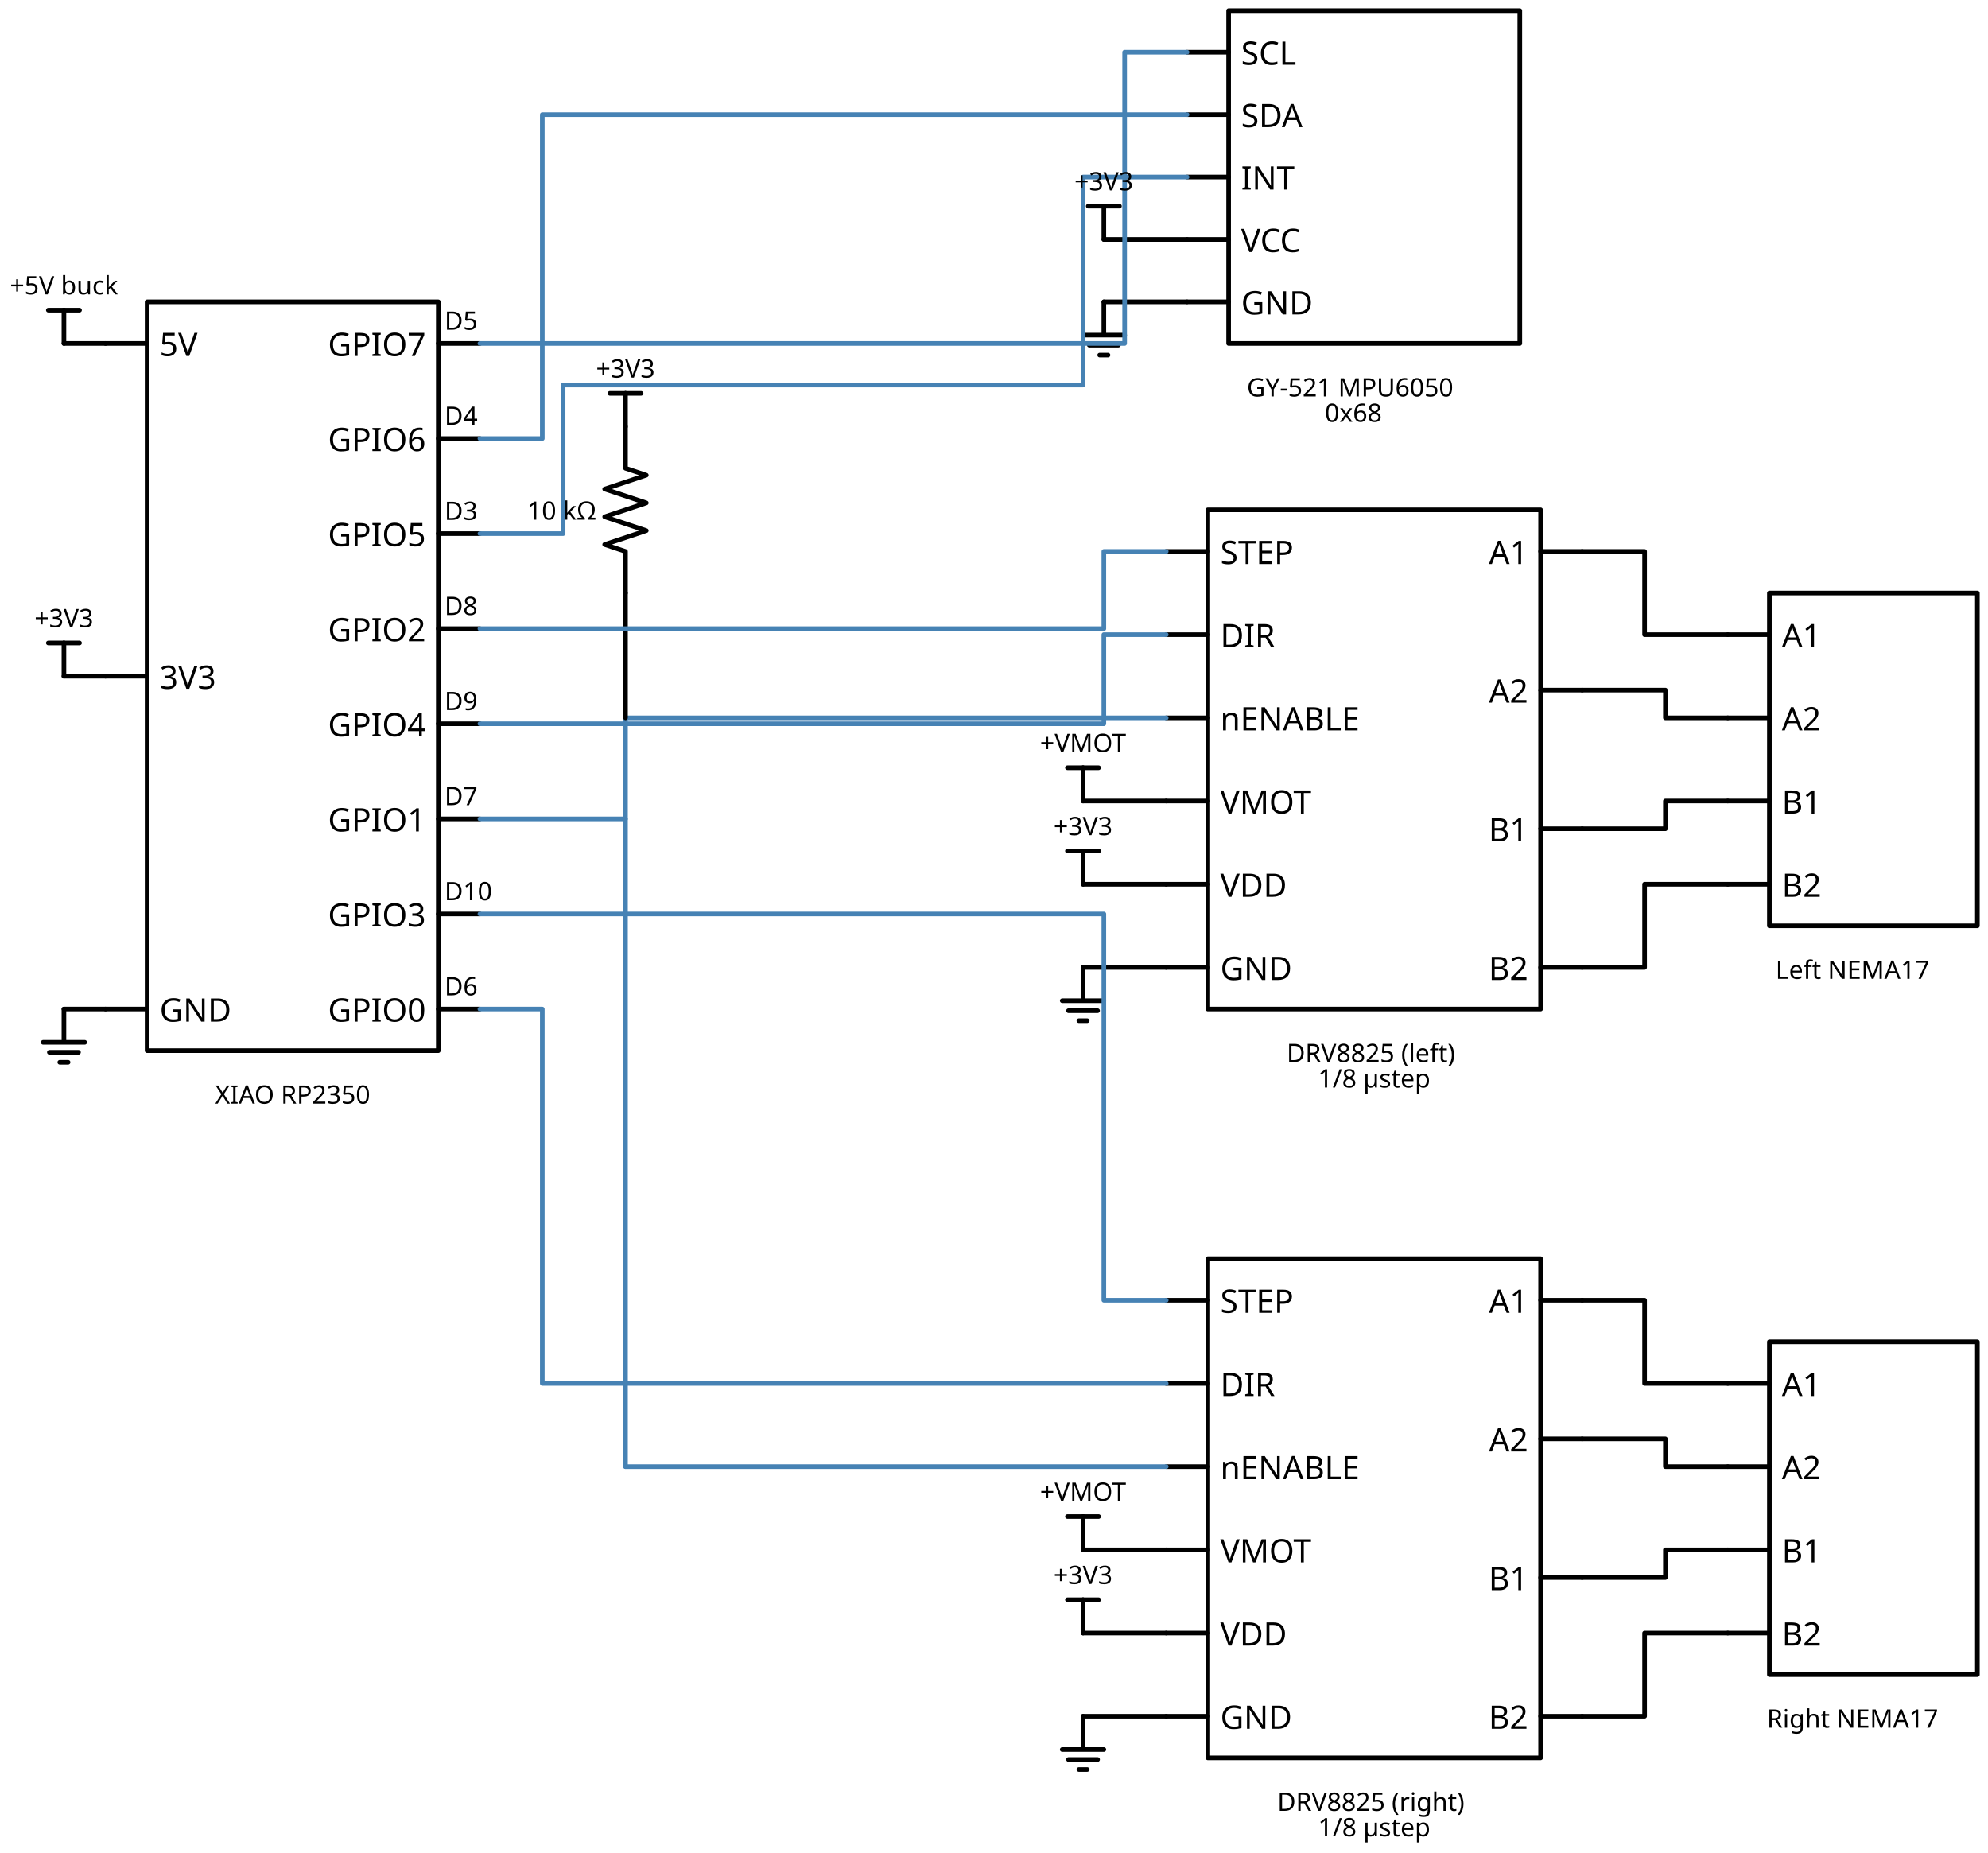
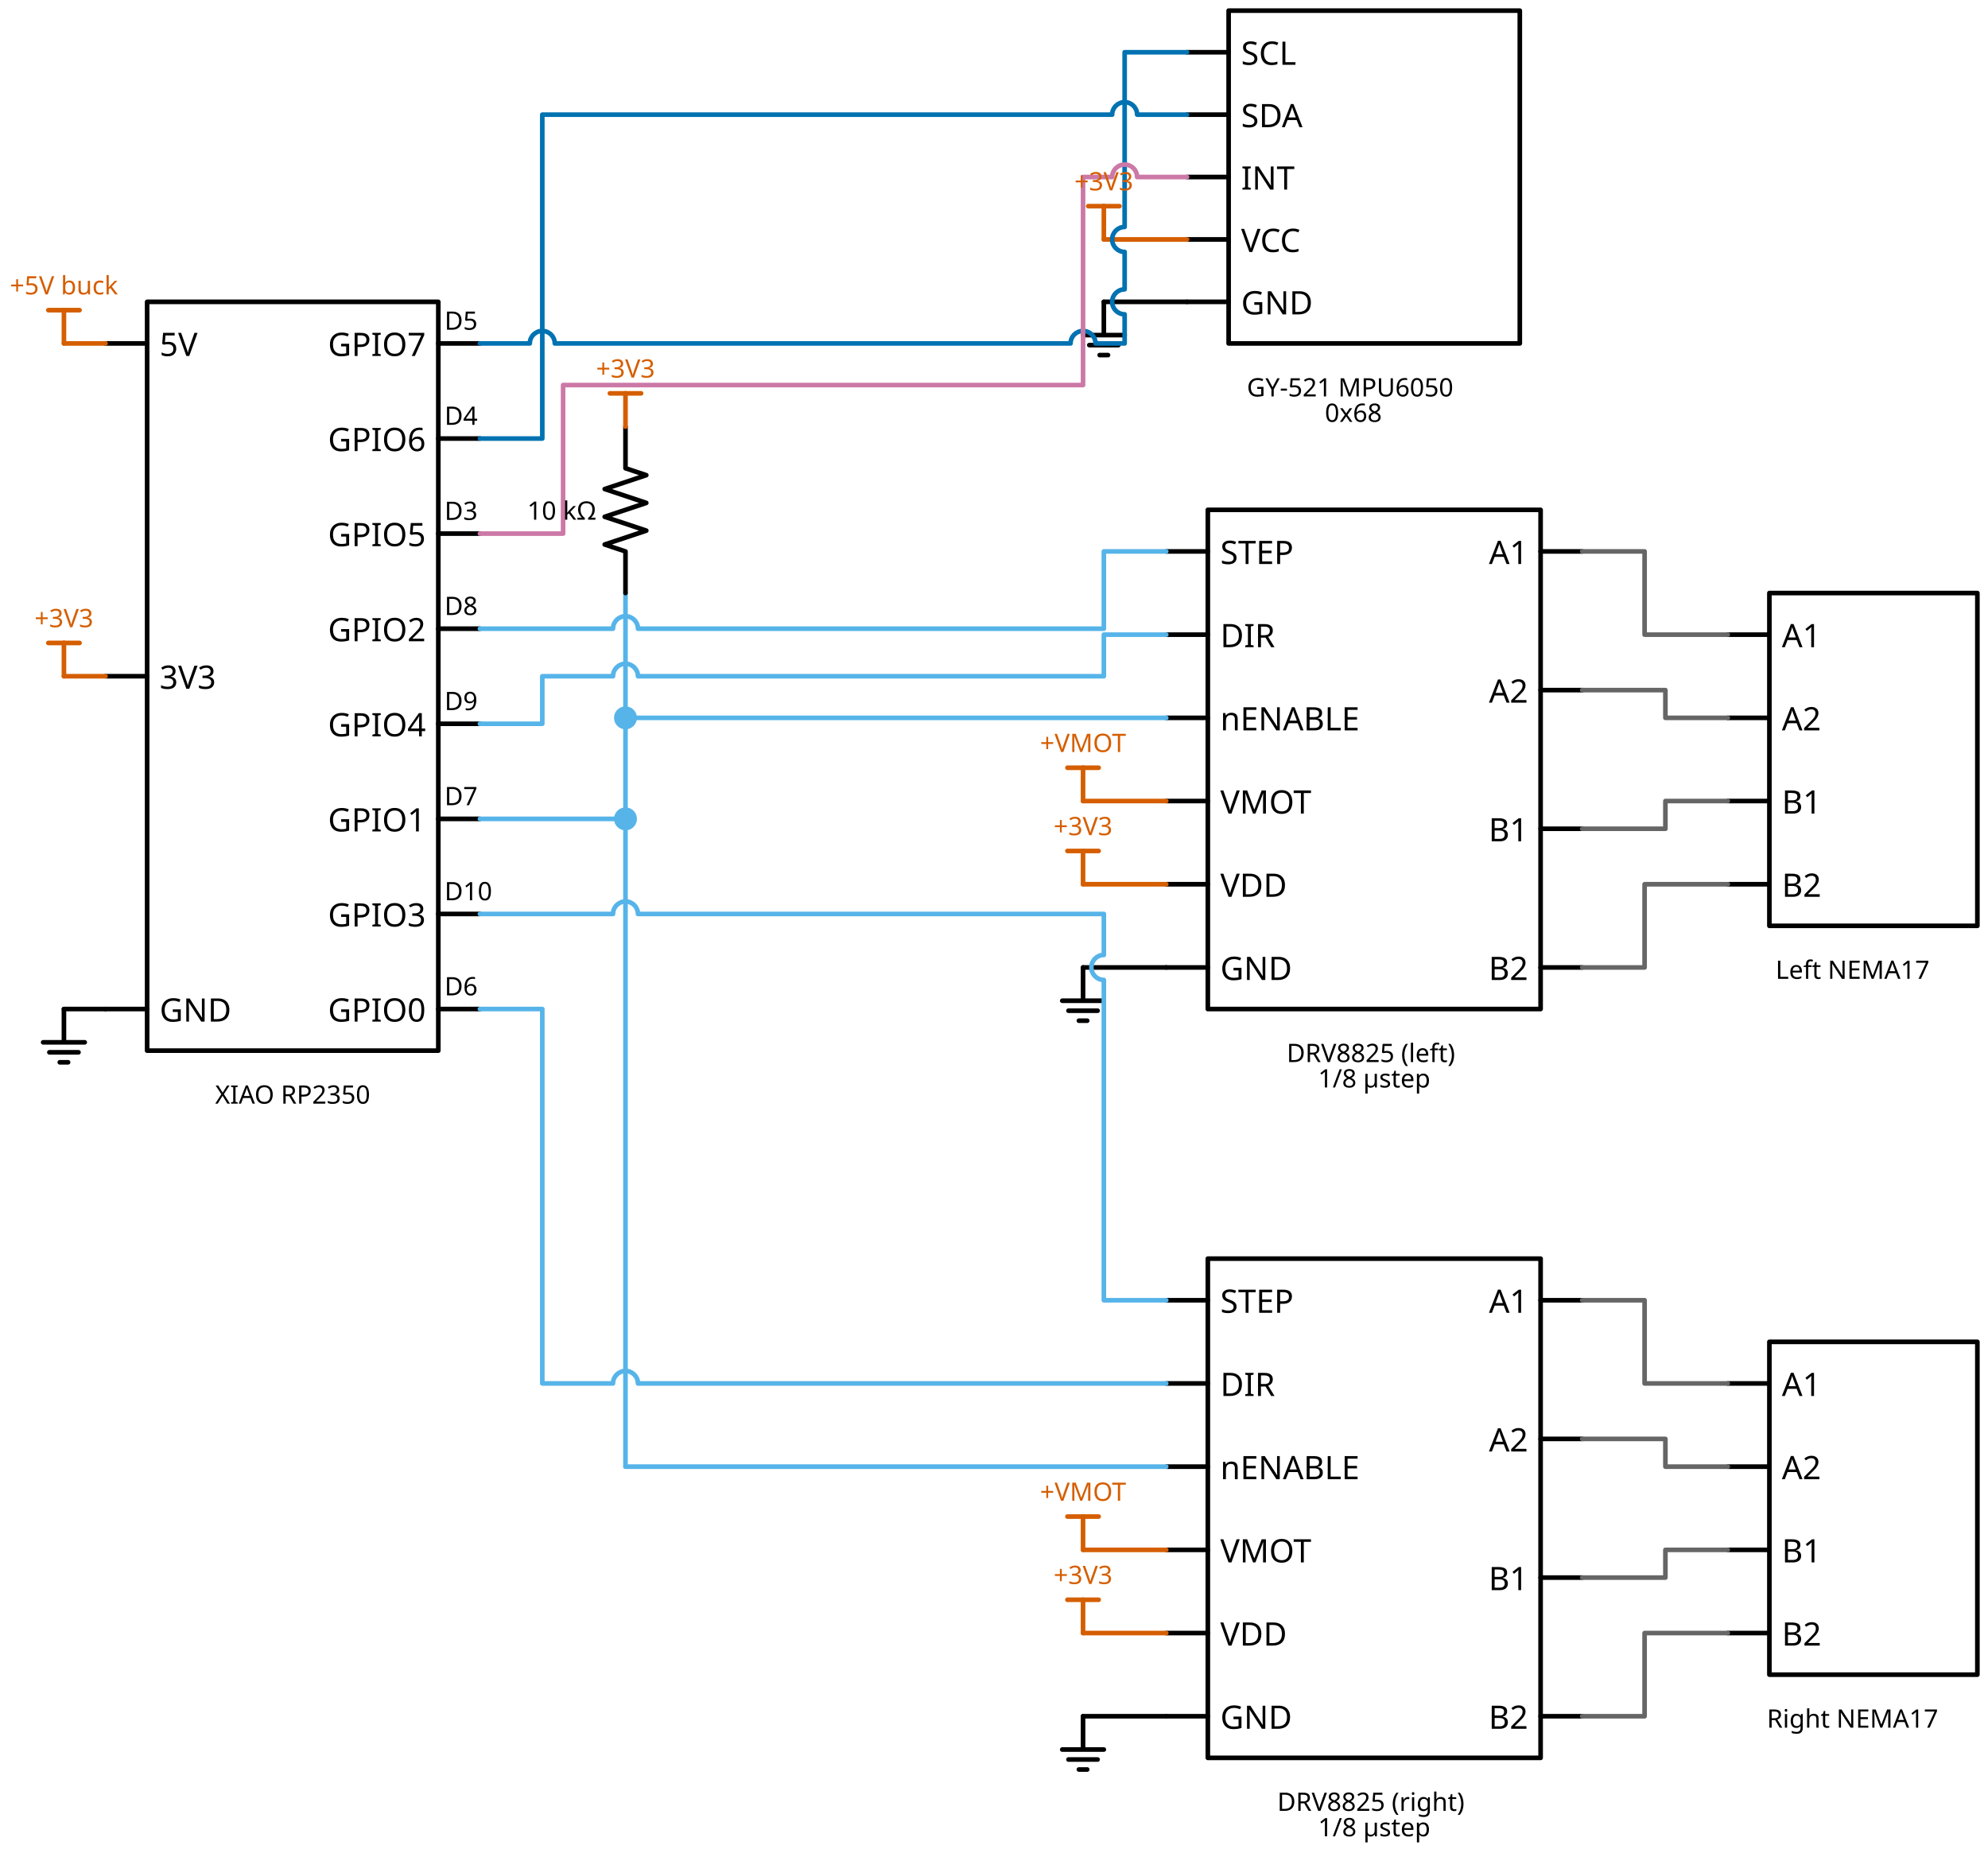
<svg xmlns="http://www.w3.org/2000/svg" xml:lang="en" height="801.6pt" width="860.267pt" viewBox="-63.667 -454.6 860.267 801.6">
  <path d="M 0.0,-0.0 L 126,-0 L 126,-324 L 0,-324 L 0,-0" style="stroke:black;fill:none;stroke-width:2.0;stroke-dasharray:-;stroke-linecap:round;stroke-linejoin:round;" />
  <path d="M 0.0,-18.0 L -18,-18" style="stroke:black;fill:none;stroke-width:2.0;stroke-dasharray:-;stroke-linecap:round;stroke-linejoin:round;" />
  <path d="M 0.0,-162.0 L -18,-162" style="stroke:black;fill:none;stroke-width:2.0;stroke-dasharray:-;stroke-linecap:round;stroke-linejoin:round;" />
  <path d="M 0.0,-306.0 L -18,-306" style="stroke:black;fill:none;stroke-width:2.0;stroke-dasharray:-;stroke-linecap:round;stroke-linejoin:round;" />
  <path d="M 126.0,-18.0 L 144,-18" style="stroke:black;fill:none;stroke-width:2.0;stroke-dasharray:-;stroke-linecap:round;stroke-linejoin:round;" />
  <path d="M 126.0,-59.143 L 144,-59.143" style="stroke:black;fill:none;stroke-width:2.0;stroke-dasharray:-;stroke-linecap:round;stroke-linejoin:round;" />
  <path d="M 126.0,-100.286 L 144,-100.286" style="stroke:black;fill:none;stroke-width:2.0;stroke-dasharray:-;stroke-linecap:round;stroke-linejoin:round;" />
  <path d="M 126.0,-141.429 L 144,-141.429" style="stroke:black;fill:none;stroke-width:2.0;stroke-dasharray:-;stroke-linecap:round;stroke-linejoin:round;" />
  <path d="M 126.0,-182.571 L 144,-182.571" style="stroke:black;fill:none;stroke-width:2.0;stroke-dasharray:-;stroke-linecap:round;stroke-linejoin:round;" />
  <path d="M 126.0,-223.714 L 144,-223.714" style="stroke:black;fill:none;stroke-width:2.0;stroke-dasharray:-;stroke-linecap:round;stroke-linejoin:round;" />
  <path d="M 126.0,-264.857 L 144,-264.857" style="stroke:black;fill:none;stroke-width:2.0;stroke-dasharray:-;stroke-linecap:round;stroke-linejoin:round;" />
  <path d="M 126.0,-306.0 L 144,-306" style="stroke:black;fill:none;stroke-width:2.0;stroke-dasharray:-;stroke-linecap:round;stroke-linejoin:round;" />
  <path d="M 468.0,-306.0 L 594,-306 L 594,-450 L 468,-450 L 468,-306" style="stroke:black;fill:none;stroke-width:2.0;stroke-dasharray:-;stroke-linecap:round;stroke-linejoin:round;" />
  <path d="M 468.0,-324.0 L 450,-324" style="stroke:black;fill:none;stroke-width:2.0;stroke-dasharray:-;stroke-linecap:round;stroke-linejoin:round;" />
  <path d="M 468.0,-351.0 L 450,-351" style="stroke:black;fill:none;stroke-width:2.0;stroke-dasharray:-;stroke-linecap:round;stroke-linejoin:round;" />
  <path d="M 468.0,-378.0 L 450,-378" style="stroke:black;fill:none;stroke-width:2.0;stroke-dasharray:-;stroke-linecap:round;stroke-linejoin:round;" />
  <path d="M 468.0,-405.0 L 450,-405" style="stroke:black;fill:none;stroke-width:2.0;stroke-dasharray:-;stroke-linecap:round;stroke-linejoin:round;" />
  <path d="M 468.0,-432.0 L 450,-432" style="stroke:black;fill:none;stroke-width:2.0;stroke-dasharray:-;stroke-linecap:round;stroke-linejoin:round;" />
  <path d="M 459.0,-18.0 L 603,-18 L 603,-234 L 459,-234 L 459,-18" style="stroke:black;fill:none;stroke-width:2.0;stroke-dasharray:-;stroke-linecap:round;stroke-linejoin:round;" />
  <path d="M 459.0,-36.0 L 441,-36" style="stroke:black;fill:none;stroke-width:2.0;stroke-dasharray:-;stroke-linecap:round;stroke-linejoin:round;" />
  <path d="M 459.0,-72.0 L 441,-72" style="stroke:black;fill:none;stroke-width:2.0;stroke-dasharray:-;stroke-linecap:round;stroke-linejoin:round;" />
  <path d="M 459.0,-108.0 L 441,-108" style="stroke:black;fill:none;stroke-width:2.0;stroke-dasharray:-;stroke-linecap:round;stroke-linejoin:round;" />
  <path d="M 459.0,-144.0 L 441,-144" style="stroke:black;fill:none;stroke-width:2.0;stroke-dasharray:-;stroke-linecap:round;stroke-linejoin:round;" />
  <path d="M 459.0,-180.0 L 441,-180" style="stroke:black;fill:none;stroke-width:2.0;stroke-dasharray:-;stroke-linecap:round;stroke-linejoin:round;" />
  <path d="M 459.0,-216.0 L 441,-216" style="stroke:black;fill:none;stroke-width:2.0;stroke-dasharray:-;stroke-linecap:round;stroke-linejoin:round;" />
  <path d="M 603.0,-36.0 L 621,-36" style="stroke:black;fill:none;stroke-width:2.0;stroke-dasharray:-;stroke-linecap:round;stroke-linejoin:round;" />
  <path d="M 603.0,-96 L 621,-96" style="stroke:black;fill:none;stroke-width:2.0;stroke-dasharray:-;stroke-linecap:round;stroke-linejoin:round;" />
  <path d="M 603.0,-156 L 621,-156" style="stroke:black;fill:none;stroke-width:2.0;stroke-dasharray:-;stroke-linecap:round;stroke-linejoin:round;" />
  <path d="M 603.0,-216.0 L 621,-216" style="stroke:black;fill:none;stroke-width:2.0;stroke-dasharray:-;stroke-linecap:round;stroke-linejoin:round;" />
  <path d="M 459.0,306.0 L 603,306 L 603,90 L 459,90 L 459,306" style="stroke:black;fill:none;stroke-width:2.0;stroke-dasharray:-;stroke-linecap:round;stroke-linejoin:round;" />
  <path d="M 459.0,288.0 L 441,288" style="stroke:black;fill:none;stroke-width:2.0;stroke-dasharray:-;stroke-linecap:round;stroke-linejoin:round;" />
  <path d="M 459.0,252.0 L 441,252" style="stroke:black;fill:none;stroke-width:2.0;stroke-dasharray:-;stroke-linecap:round;stroke-linejoin:round;" />
  <path d="M 459.0,216.0 L 441,216" style="stroke:black;fill:none;stroke-width:2.0;stroke-dasharray:-;stroke-linecap:round;stroke-linejoin:round;" />
  <path d="M 459.0,180.0 L 441,180" style="stroke:black;fill:none;stroke-width:2.0;stroke-dasharray:-;stroke-linecap:round;stroke-linejoin:round;" />
  <path d="M 459.0,144.0 L 441,144" style="stroke:black;fill:none;stroke-width:2.0;stroke-dasharray:-;stroke-linecap:round;stroke-linejoin:round;" />
  <path d="M 459.0,108.0 L 441,108" style="stroke:black;fill:none;stroke-width:2.0;stroke-dasharray:-;stroke-linecap:round;stroke-linejoin:round;" />
  <path d="M 603.0,288.0 L 621,288" style="stroke:black;fill:none;stroke-width:2.0;stroke-dasharray:-;stroke-linecap:round;stroke-linejoin:round;" />
  <path d="M 603.0,228.0 L 621,228" style="stroke:black;fill:none;stroke-width:2.0;stroke-dasharray:-;stroke-linecap:round;stroke-linejoin:round;" />
  <path d="M 603.0,168 L 621,168" style="stroke:black;fill:none;stroke-width:2.0;stroke-dasharray:-;stroke-linecap:round;stroke-linejoin:round;" />
  <path d="M 603.0,108.0 L 621,108" style="stroke:black;fill:none;stroke-width:2.0;stroke-dasharray:-;stroke-linecap:round;stroke-linejoin:round;" />
  <path d="M 702.0,-54.0 L 792,-54 L 792,-198 L 702,-198 L 702,-54" style="stroke:black;fill:none;stroke-width:2.0;stroke-dasharray:-;stroke-linecap:round;stroke-linejoin:round;" />
  <path d="M 702.0,-72.0 L 684,-72" style="stroke:black;fill:none;stroke-width:2.0;stroke-dasharray:-;stroke-linecap:round;stroke-linejoin:round;" />
  <path d="M 702.0,-108.0 L 684,-108" style="stroke:black;fill:none;stroke-width:2.0;stroke-dasharray:-;stroke-linecap:round;stroke-linejoin:round;" />
  <path d="M 702.0,-144.0 L 684,-144" style="stroke:black;fill:none;stroke-width:2.0;stroke-dasharray:-;stroke-linecap:round;stroke-linejoin:round;" />
  <path d="M 702.0,-180.0 L 684,-180" style="stroke:black;fill:none;stroke-width:2.0;stroke-dasharray:-;stroke-linecap:round;stroke-linejoin:round;" />
  <path d="M 702.0,270.0 L 792,270 L 792,126 L 702,126 L 702,270" style="stroke:black;fill:none;stroke-width:2.0;stroke-dasharray:-;stroke-linecap:round;stroke-linejoin:round;" />
  <path d="M 702.0,252.0 L 684,252" style="stroke:black;fill:none;stroke-width:2.0;stroke-dasharray:-;stroke-linecap:round;stroke-linejoin:round;" />
  <path d="M 702.0,216.0 L 684,216" style="stroke:black;fill:none;stroke-width:2.0;stroke-dasharray:-;stroke-linecap:round;stroke-linejoin:round;" />
  <path d="M 702.0,180.0 L 684,180" style="stroke:black;fill:none;stroke-width:2.0;stroke-dasharray:-;stroke-linecap:round;stroke-linejoin:round;" />
  <path d="M 702.0,144.0 L 684,144" style="stroke:black;fill:none;stroke-width:2.0;stroke-dasharray:-;stroke-linecap:round;stroke-linejoin:round;" />
-   <path d="M 207.0,-144.0 L 207,180" style="stroke:steelblue;fill:none;stroke-width:2.0;stroke-dasharray:-;stroke-linecap:round;stroke-linejoin:round;" />
-   <path d="M 207.0,-144.0 L 441,-144" style="stroke:steelblue;fill:none;stroke-width:2.0;stroke-dasharray:-;stroke-linecap:round;stroke-linejoin:round;" />
-   <path d="M 207.0,180.0 L 441,180" style="stroke:steelblue;fill:none;stroke-width:2.0;stroke-dasharray:-;stroke-linecap:round;stroke-linejoin:round;" />
-   <path d="M 144.0,-100.286 L 207,-100.286 L 207,-100.286" style="stroke:steelblue;fill:none;stroke-width:2.0;stroke-dasharray:-;stroke-linecap:round;stroke-linejoin:round;" />
-   <path d="M 207.0,-144.0 L 207,-171 L 207,-198" style="stroke:black;fill:none;stroke-width:2.0;stroke-dasharray:-;stroke-linecap:round;stroke-linejoin:round;" />
+   <path d="M 207.0,-144.0 L 207,180" style="stroke:#56B4E9;fill:none;stroke-width:2.0;stroke-dasharray:-;stroke-linecap:round;stroke-linejoin:round;" />
+   <path d="M 207.0,-144.0 L 441,-144" style="stroke:#56B4E9;fill:none;stroke-width:2.0;stroke-dasharray:-;stroke-linecap:round;stroke-linejoin:round;" />
+   <path d="M 207.0,180.0 L 441,180" style="stroke:#56B4E9;fill:none;stroke-width:2.0;stroke-dasharray:-;stroke-linecap:round;stroke-linejoin:round;" />
+   <path d="M 144.0,-100.286 L 207,-100.286 L 207,-100.286" style="stroke:#56B4E9;fill:none;stroke-width:2.0;stroke-dasharray:-;stroke-linecap:round;stroke-linejoin:round;" />
+   <path d="M 207.0,-144.0 L 207,-171 L 207,-198" style="stroke:#56B4E9;fill:none;stroke-width:2.0;stroke-dasharray:-;stroke-linecap:round;stroke-linejoin:round;" />
  <path d="M 207.0,-198.0 L 207,-216 L 198,-219 L 216,-225 L 198,-231 L 216,-237 L 198,-243 L 216,-249 L 207,-252 L 207,-270" style="stroke:black;fill:none;stroke-width:2.0;stroke-dasharray:-;stroke-linecap:round;stroke-linejoin:round;" />
-   <path d="M 207.0,-270.0 L 207,-284.4" style="stroke:black;fill:none;stroke-width:2.0;stroke-dasharray:-;stroke-linecap:round;stroke-linejoin:round;" />
-   <path d="M 207.0,-284.4 L 200.25,-284.4" style="stroke:black;fill:none;stroke-width:2.0;stroke-dasharray:-;stroke-linecap:round;stroke-linejoin:round;" />
-   <path d="M 207.0,-284.4 L 213.75,-284.4" style="stroke:black;fill:none;stroke-width:2.0;stroke-dasharray:-;stroke-linecap:round;stroke-linejoin:round;" />
-   <path d="M -18.0,-162.0 L -27,-162 L -36,-162" style="stroke:black;fill:none;stroke-width:2.0;stroke-dasharray:-;stroke-linecap:round;stroke-linejoin:round;" />
-   <path d="M -36.0,-162.0 L -36,-176.4" style="stroke:black;fill:none;stroke-width:2.0;stroke-dasharray:-;stroke-linecap:round;stroke-linejoin:round;" />
-   <path d="M -36.0,-176.4 L -42.75,-176.4" style="stroke:black;fill:none;stroke-width:2.0;stroke-dasharray:-;stroke-linecap:round;stroke-linejoin:round;" />
-   <path d="M -36.0,-176.4 L -29.25,-176.4" style="stroke:black;fill:none;stroke-width:2.0;stroke-dasharray:-;stroke-linecap:round;stroke-linejoin:round;" />
-   <path d="M -18.0,-306.0 L -27,-306 L -36,-306" style="stroke:black;fill:none;stroke-width:2.0;stroke-dasharray:-;stroke-linecap:round;stroke-linejoin:round;" />
-   <path d="M -36.0,-306.0 L -36,-320.4" style="stroke:black;fill:none;stroke-width:2.0;stroke-dasharray:-;stroke-linecap:round;stroke-linejoin:round;" />
-   <path d="M -36.0,-320.4 L -42.75,-320.4" style="stroke:black;fill:none;stroke-width:2.0;stroke-dasharray:-;stroke-linecap:round;stroke-linejoin:round;" />
-   <path d="M -36.0,-320.4 L -29.25,-320.4" style="stroke:black;fill:none;stroke-width:2.0;stroke-dasharray:-;stroke-linecap:round;stroke-linejoin:round;" />
-   <path d="M -18.0,-18.0 L -27,-18 L -36,-18" style="stroke:black;fill:none;stroke-width:2.0;stroke-dasharray:-;stroke-linecap:round;stroke-linejoin:round;" />
-   <path d="M -36.0,-18 L -36,-3.6 L -45,-3.6 L -27,-3.6 M -42.3,0.72 L -29.7,0.72 M -37.8,5.04 L -34.2,5.04" style="stroke:black;fill:none;stroke-width:2.0;stroke-dasharray:-;stroke-linecap:round;stroke-linejoin:round;" />
-   <path d="M 450.0,-351.0 L 432,-351 L 414,-351" style="stroke:black;fill:none;stroke-width:2.0;stroke-dasharray:-;stroke-linecap:round;stroke-linejoin:round;" />
-   <path d="M 414.0,-351.0 L 414,-365.4" style="stroke:black;fill:none;stroke-width:2.0;stroke-dasharray:-;stroke-linecap:round;stroke-linejoin:round;" />
-   <path d="M 414.0,-365.4 L 407.25,-365.4" style="stroke:black;fill:none;stroke-width:2.0;stroke-dasharray:-;stroke-linecap:round;stroke-linejoin:round;" />
-   <path d="M 414.0,-365.4 L 420.75,-365.4" style="stroke:black;fill:none;stroke-width:2.0;stroke-dasharray:-;stroke-linecap:round;stroke-linejoin:round;" />
-   <path d="M 450.0,-324.0 L 432,-324 L 414,-324" style="stroke:black;fill:none;stroke-width:2.0;stroke-dasharray:-;stroke-linecap:round;stroke-linejoin:round;" />
-   <path d="M 414.0,-324.0 L 414,-309.6 L 405,-309.6 L 423,-309.6 M 407.7,-305.28 L 420.3,-305.28 M 412.2,-300.96 L 415.8,-300.96" style="stroke:black;fill:none;stroke-width:2.0;stroke-dasharray:-;stroke-linecap:round;stroke-linejoin:round;" />
-   <path d="M 441.0,-72.0 L 423,-72 L 405,-72" style="stroke:black;fill:none;stroke-width:2.0;stroke-dasharray:-;stroke-linecap:round;stroke-linejoin:round;" />
-   <path d="M 405.0,-72.0 L 405,-86.4" style="stroke:black;fill:none;stroke-width:2.0;stroke-dasharray:-;stroke-linecap:round;stroke-linejoin:round;" />
-   <path d="M 405.0,-86.4 L 398.25,-86.4" style="stroke:black;fill:none;stroke-width:2.0;stroke-dasharray:-;stroke-linecap:round;stroke-linejoin:round;" />
-   <path d="M 405.0,-86.4 L 411.75,-86.4" style="stroke:black;fill:none;stroke-width:2.0;stroke-dasharray:-;stroke-linecap:round;stroke-linejoin:round;" />
-   <path d="M 441.0,-108.0 L 423,-108 L 405,-108" style="stroke:black;fill:none;stroke-width:2.0;stroke-dasharray:-;stroke-linecap:round;stroke-linejoin:round;" />
-   <path d="M 405.0,-108.0 L 405,-122.4" style="stroke:black;fill:none;stroke-width:2.0;stroke-dasharray:-;stroke-linecap:round;stroke-linejoin:round;" />
-   <path d="M 405.0,-122.4 L 398.25,-122.4" style="stroke:black;fill:none;stroke-width:2.0;stroke-dasharray:-;stroke-linecap:round;stroke-linejoin:round;" />
-   <path d="M 405.0,-122.4 L 411.75,-122.4" style="stroke:black;fill:none;stroke-width:2.0;stroke-dasharray:-;stroke-linecap:round;stroke-linejoin:round;" />
-   <path d="M 441.0,-36.0 L 423,-36 L 405,-36" style="stroke:black;fill:none;stroke-width:2.0;stroke-dasharray:-;stroke-linecap:round;stroke-linejoin:round;" />
-   <path d="M 405.0,-36 L 405,-21.6 L 396,-21.6 L 414,-21.6 M 398.7,-17.28 L 411.3,-17.28 M 403.2,-12.96 L 406.8,-12.96" style="stroke:black;fill:none;stroke-width:2.0;stroke-dasharray:-;stroke-linecap:round;stroke-linejoin:round;" />
-   <path d="M 441.0,252.0 L 423,252 L 405,252" style="stroke:black;fill:none;stroke-width:2.0;stroke-dasharray:-;stroke-linecap:round;stroke-linejoin:round;" />
-   <path d="M 405.0,252.0 L 405,237.6" style="stroke:black;fill:none;stroke-width:2.0;stroke-dasharray:-;stroke-linecap:round;stroke-linejoin:round;" />
-   <path d="M 405.0,237.6 L 398.25,237.6" style="stroke:black;fill:none;stroke-width:2.0;stroke-dasharray:-;stroke-linecap:round;stroke-linejoin:round;" />
-   <path d="M 405.0,237.6 L 411.75,237.6" style="stroke:black;fill:none;stroke-width:2.0;stroke-dasharray:-;stroke-linecap:round;stroke-linejoin:round;" />
-   <path d="M 441.0,216.0 L 423,216 L 405,216" style="stroke:black;fill:none;stroke-width:2.0;stroke-dasharray:-;stroke-linecap:round;stroke-linejoin:round;" />
-   <path d="M 405.0,216.0 L 405,201.6" style="stroke:black;fill:none;stroke-width:2.0;stroke-dasharray:-;stroke-linecap:round;stroke-linejoin:round;" />
-   <path d="M 405.0,201.6 L 398.25,201.6" style="stroke:black;fill:none;stroke-width:2.0;stroke-dasharray:-;stroke-linecap:round;stroke-linejoin:round;" />
-   <path d="M 405.0,201.6 L 411.75,201.6" style="stroke:black;fill:none;stroke-width:2.0;stroke-dasharray:-;stroke-linecap:round;stroke-linejoin:round;" />
-   <path d="M 441.0,288.0 L 423,288 L 405,288" style="stroke:black;fill:none;stroke-width:2.0;stroke-dasharray:-;stroke-linecap:round;stroke-linejoin:round;" />
-   <path d="M 405.0,288.0 L 405,302.4 L 396,302.4 L 414,302.4 M 398.7,306.72 L 411.3,306.72 M 403.2,311.04 L 406.8,311.04" style="stroke:black;fill:none;stroke-width:2.0;stroke-dasharray:-;stroke-linecap:round;stroke-linejoin:round;" />
-   <path d="M 144.0,-306.0 L 423,-306 L 423,-432 L 450,-432" style="stroke:steelblue;fill:none;stroke-width:2.0;stroke-dasharray:-;stroke-linecap:round;stroke-linejoin:round;" />
-   <path d="M 144.0,-264.857 L 171,-264.857 L 171,-405 L 450,-405" style="stroke:steelblue;fill:none;stroke-width:2.0;stroke-dasharray:-;stroke-linecap:round;stroke-linejoin:round;" />
-   <path d="M 144.0,-223.714 L 180,-223.714 L 180,-288 L 405,-288 L 405,-378 L 450,-378" style="stroke:steelblue;fill:none;stroke-width:2.0;stroke-dasharray:-;stroke-linecap:round;stroke-linejoin:round;" />
-   <path d="M 144.0,-182.571 L 414,-182.571 L 414,-216 L 441,-216" style="stroke:steelblue;fill:none;stroke-width:2.0;stroke-dasharray:-;stroke-linecap:round;stroke-linejoin:round;" />
-   <path d="M 144.0,-141.429 L 414,-141.429 L 414,-180 L 441,-180" style="stroke:steelblue;fill:none;stroke-width:2.0;stroke-dasharray:-;stroke-linecap:round;stroke-linejoin:round;" />
-   <path d="M 144.0,-59.143 L 414,-59.143 L 414,108 L 441,108" style="stroke:steelblue;fill:none;stroke-width:2.0;stroke-dasharray:-;stroke-linecap:round;stroke-linejoin:round;" />
-   <path d="M 144.0,-18.0 L 171,-18 L 171,144 L 441,144" style="stroke:steelblue;fill:none;stroke-width:2.0;stroke-dasharray:-;stroke-linecap:round;stroke-linejoin:round;" />
-   <path d="M 621.0,-216.0 L 648,-216 L 648,-180 L 684,-180" style="stroke:black;fill:none;stroke-width:2.0;stroke-dasharray:-;stroke-linecap:round;stroke-linejoin:round;" />
-   <path d="M 621.0,-156 L 657,-156 L 657,-144 L 684,-144" style="stroke:black;fill:none;stroke-width:2.0;stroke-dasharray:-;stroke-linecap:round;stroke-linejoin:round;" />
-   <path d="M 621.0,-96 L 657,-96 L 657,-108 L 684,-108" style="stroke:black;fill:none;stroke-width:2.0;stroke-dasharray:-;stroke-linecap:round;stroke-linejoin:round;" />
-   <path d="M 621.0,-36.0 L 648,-36 L 648,-72 L 684,-72" style="stroke:black;fill:none;stroke-width:2.0;stroke-dasharray:-;stroke-linecap:round;stroke-linejoin:round;" />
-   <path d="M 621.0,108.0 L 648,108 L 648,144 L 684,144" style="stroke:black;fill:none;stroke-width:2.0;stroke-dasharray:-;stroke-linecap:round;stroke-linejoin:round;" />
-   <path d="M 621.0,168 L 657,168 L 657,180 L 684,180" style="stroke:black;fill:none;stroke-width:2.0;stroke-dasharray:-;stroke-linecap:round;stroke-linejoin:round;" />
-   <path d="M 621.0,228.0 L 657,228 L 657,216 L 684,216" style="stroke:black;fill:none;stroke-width:2.0;stroke-dasharray:-;stroke-linecap:round;stroke-linejoin:round;" />
-   <path d="M 621.0,288.0 L 648,288 L 648,252 L 684,252" style="stroke:black;fill:none;stroke-width:2.0;stroke-dasharray:-;stroke-linecap:round;stroke-linejoin:round;" />
+   <path d="M 207.0,-270.0 L 207,-284.4" style="stroke:#D55E00;fill:none;stroke-width:2.0;stroke-dasharray:-;stroke-linecap:round;stroke-linejoin:round;" />
+   <path d="M 207.0,-284.4 L 200.25,-284.4" style="stroke:#D55E00;fill:none;stroke-width:2.0;stroke-dasharray:-;stroke-linecap:round;stroke-linejoin:round;" />
+   <path d="M 207.0,-284.4 L 213.75,-284.4" style="stroke:#D55E00;fill:none;stroke-width:2.0;stroke-dasharray:-;stroke-linecap:round;stroke-linejoin:round;" />
+   <path d="M -18.0,-162.0 L -27,-162 L -36,-162" style="stroke:#D55E00;fill:none;stroke-width:2.0;stroke-dasharray:-;stroke-linecap:round;stroke-linejoin:round;" />
+   <path d="M -36.0,-162.0 L -36,-176.4" style="stroke:#D55E00;fill:none;stroke-width:2.0;stroke-dasharray:-;stroke-linecap:round;stroke-linejoin:round;" />
+   <path d="M -36.0,-176.4 L -42.75,-176.4" style="stroke:#D55E00;fill:none;stroke-width:2.0;stroke-dasharray:-;stroke-linecap:round;stroke-linejoin:round;" />
+   <path d="M -36.0,-176.4 L -29.25,-176.4" style="stroke:#D55E00;fill:none;stroke-width:2.0;stroke-dasharray:-;stroke-linecap:round;stroke-linejoin:round;" />
+   <path d="M -18.0,-306.0 L -27,-306 L -36,-306" style="stroke:#D55E00;fill:none;stroke-width:2.0;stroke-dasharray:-;stroke-linecap:round;stroke-linejoin:round;" />
+   <path d="M -36.0,-306.0 L -36,-320.4" style="stroke:#D55E00;fill:none;stroke-width:2.0;stroke-dasharray:-;stroke-linecap:round;stroke-linejoin:round;" />
+   <path d="M -36.0,-320.4 L -42.75,-320.4" style="stroke:#D55E00;fill:none;stroke-width:2.0;stroke-dasharray:-;stroke-linecap:round;stroke-linejoin:round;" />
+   <path d="M -36.0,-320.4 L -29.25,-320.4" style="stroke:#D55E00;fill:none;stroke-width:2.0;stroke-dasharray:-;stroke-linecap:round;stroke-linejoin:round;" />
+   <path d="M -18.0,-18.0 L -27,-18 L -36,-18" style="stroke:#000000;fill:none;stroke-width:2.0;stroke-dasharray:-;stroke-linecap:round;stroke-linejoin:round;" />
+   <path d="M -36.0,-18 L -36,-3.6 L -45,-3.6 L -27,-3.6 M -42.3,0.72 L -29.7,0.72 M -37.8,5.04 L -34.2,5.04" style="stroke:#000000;fill:none;stroke-width:2.0;stroke-dasharray:-;stroke-linecap:round;stroke-linejoin:round;" />
+   <path d="M 450.0,-351.0 L 432,-351 L 414,-351" style="stroke:#D55E00;fill:none;stroke-width:2.0;stroke-dasharray:-;stroke-linecap:round;stroke-linejoin:round;" />
+   <path d="M 414.0,-351.0 L 414,-365.4" style="stroke:#D55E00;fill:none;stroke-width:2.0;stroke-dasharray:-;stroke-linecap:round;stroke-linejoin:round;" />
+   <path d="M 414.0,-365.4 L 407.25,-365.4" style="stroke:#D55E00;fill:none;stroke-width:2.0;stroke-dasharray:-;stroke-linecap:round;stroke-linejoin:round;" />
+   <path d="M 414.0,-365.4 L 420.75,-365.4" style="stroke:#D55E00;fill:none;stroke-width:2.0;stroke-dasharray:-;stroke-linecap:round;stroke-linejoin:round;" />
+   <path d="M 450.0,-324.0 L 432,-324 L 414,-324" style="stroke:#000000;fill:none;stroke-width:2.0;stroke-dasharray:-;stroke-linecap:round;stroke-linejoin:round;" />
+   <path d="M 414.0,-324.0 L 414,-309.6 L 405,-309.6 L 423,-309.6 M 407.7,-305.28 L 420.3,-305.28 M 412.2,-300.96 L 415.8,-300.96" style="stroke:#000000;fill:none;stroke-width:2.0;stroke-dasharray:-;stroke-linecap:round;stroke-linejoin:round;" />
+   <path d="M 441.0,-72.0 L 423,-72 L 405,-72" style="stroke:#D55E00;fill:none;stroke-width:2.0;stroke-dasharray:-;stroke-linecap:round;stroke-linejoin:round;" />
+   <path d="M 405.0,-72.0 L 405,-86.4" style="stroke:#D55E00;fill:none;stroke-width:2.0;stroke-dasharray:-;stroke-linecap:round;stroke-linejoin:round;" />
+   <path d="M 405.0,-86.4 L 398.25,-86.4" style="stroke:#D55E00;fill:none;stroke-width:2.0;stroke-dasharray:-;stroke-linecap:round;stroke-linejoin:round;" />
+   <path d="M 405.0,-86.4 L 411.75,-86.4" style="stroke:#D55E00;fill:none;stroke-width:2.0;stroke-dasharray:-;stroke-linecap:round;stroke-linejoin:round;" />
+   <path d="M 441.0,-108.0 L 423,-108 L 405,-108" style="stroke:#D55E00;fill:none;stroke-width:2.0;stroke-dasharray:-;stroke-linecap:round;stroke-linejoin:round;" />
+   <path d="M 405.0,-108.0 L 405,-122.4" style="stroke:#D55E00;fill:none;stroke-width:2.0;stroke-dasharray:-;stroke-linecap:round;stroke-linejoin:round;" />
+   <path d="M 405.0,-122.4 L 398.25,-122.4" style="stroke:#D55E00;fill:none;stroke-width:2.0;stroke-dasharray:-;stroke-linecap:round;stroke-linejoin:round;" />
+   <path d="M 405.0,-122.4 L 411.75,-122.4" style="stroke:#D55E00;fill:none;stroke-width:2.0;stroke-dasharray:-;stroke-linecap:round;stroke-linejoin:round;" />
+   <path d="M 441.0,-36.0 L 423,-36 L 405,-36" style="stroke:#000000;fill:none;stroke-width:2.0;stroke-dasharray:-;stroke-linecap:round;stroke-linejoin:round;" />
+   <path d="M 405.0,-36 L 405,-21.6 L 396,-21.6 L 414,-21.6 M 398.7,-17.28 L 411.3,-17.28 M 403.2,-12.96 L 406.8,-12.96" style="stroke:#000000;fill:none;stroke-width:2.0;stroke-dasharray:-;stroke-linecap:round;stroke-linejoin:round;" />
+   <path d="M 441.0,252.0 L 423,252 L 405,252" style="stroke:#D55E00;fill:none;stroke-width:2.0;stroke-dasharray:-;stroke-linecap:round;stroke-linejoin:round;" />
+   <path d="M 405.0,252.0 L 405,237.6" style="stroke:#D55E00;fill:none;stroke-width:2.0;stroke-dasharray:-;stroke-linecap:round;stroke-linejoin:round;" />
+   <path d="M 405.0,237.6 L 398.25,237.6" style="stroke:#D55E00;fill:none;stroke-width:2.0;stroke-dasharray:-;stroke-linecap:round;stroke-linejoin:round;" />
+   <path d="M 405.0,237.6 L 411.75,237.6" style="stroke:#D55E00;fill:none;stroke-width:2.0;stroke-dasharray:-;stroke-linecap:round;stroke-linejoin:round;" />
+   <path d="M 441.0,216.0 L 423,216 L 405,216" style="stroke:#D55E00;fill:none;stroke-width:2.0;stroke-dasharray:-;stroke-linecap:round;stroke-linejoin:round;" />
+   <path d="M 405.0,216.0 L 405,201.6" style="stroke:#D55E00;fill:none;stroke-width:2.0;stroke-dasharray:-;stroke-linecap:round;stroke-linejoin:round;" />
+   <path d="M 405.0,201.6 L 398.25,201.6" style="stroke:#D55E00;fill:none;stroke-width:2.0;stroke-dasharray:-;stroke-linecap:round;stroke-linejoin:round;" />
+   <path d="M 405.0,201.6 L 411.75,201.6" style="stroke:#D55E00;fill:none;stroke-width:2.0;stroke-dasharray:-;stroke-linecap:round;stroke-linejoin:round;" />
+   <path d="M 441.0,288.0 L 423,288 L 405,288" style="stroke:#000000;fill:none;stroke-width:2.0;stroke-dasharray:-;stroke-linecap:round;stroke-linejoin:round;" />
+   <path d="M 405.0,288.0 L 405,302.4 L 396,302.4 L 414,302.4 M 398.7,306.72 L 411.3,306.72 M 403.2,311.04 L 406.8,311.04" style="stroke:#000000;fill:none;stroke-width:2.0;stroke-dasharray:-;stroke-linecap:round;stroke-linejoin:round;" />
+   <path d="M 144 -306 L 165.6 -306 C 165.6 -308.982 168.018 -311.4 171 -311.4 C 173.982 -311.4 176.4 -308.982 176.4 -306 L 399.6 -306 C 399.6 -308.982 402.018 -311.4 405 -311.4 C 407.982 -311.4 410.4 -308.982 410.4 -306 L 423 -306 L 423 -318.6 C 420.018 -318.6 417.6 -321.018 417.6 -324 C 417.6 -326.982 420.018 -329.4 423 -329.4 L 423 -345.6 C 420.018 -345.6 417.6 -348.018 417.6 -351 C 417.6 -353.982 420.018 -356.4 423 -356.4 L 423 -432 L 450 -432" style="stroke:#0072B2;fill:none;stroke-width:2.0;stroke-dasharray:-;stroke-linecap:round;stroke-linejoin:round;" />
+   <path d="M 144 -264.857 L 171 -264.857 L 171 -405 L 417.6 -405 C 417.6 -407.982 420.018 -410.4 423 -410.4 C 425.982 -410.4 428.4 -407.982 428.4 -405 L 450 -405" style="stroke:#0072B2;fill:none;stroke-width:2.0;stroke-dasharray:-;stroke-linecap:round;stroke-linejoin:round;" />
+   <path d="M 144 -223.714 L 180 -223.714 L 180 -288 L 405 -288 L 405 -378 L 417.6 -378 C 417.6 -380.982 420.018 -383.4 423 -383.4 C 425.982 -383.4 428.4 -380.982 428.4 -378 L 450 -378" style="stroke:#CC79A7;fill:none;stroke-width:2.0;stroke-dasharray:-;stroke-linecap:round;stroke-linejoin:round;" />
+   <path d="M 144 -182.571 L 201.6 -182.571 C 201.6 -185.554 204.018 -187.971 207 -187.971 C 209.982 -187.971 212.4 -185.554 212.4 -182.571 L 414 -182.571 L 414 -216 L 441 -216" style="stroke:#56B4E9;fill:none;stroke-width:2.0;stroke-dasharray:-;stroke-linecap:round;stroke-linejoin:round;" />
+   <path d="M 144 -141.429 L 171 -141.429 L 171 -162 L 201.6 -162 C 201.6 -164.982 204.018 -167.4 207 -167.4 C 209.982 -167.4 212.4 -164.982 212.4 -162 L 414 -162 L 414 -180 L 441 -180" style="stroke:#56B4E9;fill:none;stroke-width:2.0;stroke-dasharray:-;stroke-linecap:round;stroke-linejoin:round;" />
+   <path d="M 144 -59.143 L 201.6 -59.143 C 201.6 -62.125 204.018 -64.543 207 -64.543 C 209.982 -64.543 212.4 -62.125 212.4 -59.143 L 414 -59.143 L 414 -41.4 C 411.018 -41.4 408.6 -38.982 408.6 -36 C 408.6 -33.018 411.018 -30.6 414 -30.6 L 414 108 L 441 108" style="stroke:#56B4E9;fill:none;stroke-width:2.0;stroke-dasharray:-;stroke-linecap:round;stroke-linejoin:round;" />
+   <path d="M 144 -18 L 171 -18 L 171 144 L 201.6 144 C 201.6 141.018 204.018 138.6 207 138.6 C 209.982 138.6 212.4 141.018 212.4 144 L 441 144" style="stroke:#56B4E9;fill:none;stroke-width:2.0;stroke-dasharray:-;stroke-linecap:round;stroke-linejoin:round;" />
+   <path d="M 621 -216 L 648 -216 L 648 -180 L 684 -180" style="stroke:#666666;fill:none;stroke-width:2.0;stroke-dasharray:-;stroke-linecap:round;stroke-linejoin:round;" />
+   <path d="M 621 -156 L 657 -156 L 657 -144 L 684 -144" style="stroke:#666666;fill:none;stroke-width:2.0;stroke-dasharray:-;stroke-linecap:round;stroke-linejoin:round;" />
+   <path d="M 621 -96 L 657 -96 L 657 -108 L 684 -108" style="stroke:#666666;fill:none;stroke-width:2.0;stroke-dasharray:-;stroke-linecap:round;stroke-linejoin:round;" />
+   <path d="M 621 -36 L 648 -36 L 648 -72 L 684 -72" style="stroke:#666666;fill:none;stroke-width:2.0;stroke-dasharray:-;stroke-linecap:round;stroke-linejoin:round;" />
+   <path d="M 621 108 L 648 108 L 648 144 L 684 144" style="stroke:#666666;fill:none;stroke-width:2.0;stroke-dasharray:-;stroke-linecap:round;stroke-linejoin:round;" />
+   <path d="M 621 168 L 657 168 L 657 180 L 684 180" style="stroke:#666666;fill:none;stroke-width:2.0;stroke-dasharray:-;stroke-linecap:round;stroke-linejoin:round;" />
+   <path d="M 621 228 L 657 228 L 657 216 L 684 216" style="stroke:#666666;fill:none;stroke-width:2.0;stroke-dasharray:-;stroke-linecap:round;stroke-linejoin:round;" />
+   <path d="M 621 288 L 648 288 L 648 252 L 684 252" style="stroke:#666666;fill:none;stroke-width:2.0;stroke-dasharray:-;stroke-linecap:round;stroke-linejoin:round;" />
  <text x="5.4" y="-32.0" dominant-baseline="central" fill="black" font-size="14" font-family="sans" text-anchor="start">
    <tspan x="5.4" dy="14">GND</tspan>
  </text>
  <text x="5.4" y="-176.0" dominant-baseline="central" fill="black" font-size="14" font-family="sans" text-anchor="start">
    <tspan x="5.4" dy="14">3V3</tspan>
  </text>
  <text x="5.4" y="-320.0" dominant-baseline="central" fill="black" font-size="14" font-family="sans" text-anchor="start">
    <tspan x="5.4" dy="14">5V</tspan>
  </text>
  <text x="128.7" y="-31.7" dominant-baseline="ideographic" fill="black" font-size="11" font-family="sans" text-anchor="start">
    <tspan x="128.7" dy="11">D6</tspan>
  </text>
  <text x="120.6" y="-32.0" dominant-baseline="central" fill="black" font-size="14" font-family="sans" text-anchor="end">
    <tspan x="120.6" dy="14">GPIO0</tspan>
  </text>
  <text x="128.7" y="-72.843" dominant-baseline="ideographic" fill="black" font-size="11" font-family="sans" text-anchor="start">
    <tspan x="128.7" dy="11">D10</tspan>
  </text>
  <text x="120.6" y="-73.143" dominant-baseline="central" fill="black" font-size="14" font-family="sans" text-anchor="end">
    <tspan x="120.6" dy="14">GPIO3</tspan>
  </text>
  <text x="128.7" y="-113.986" dominant-baseline="ideographic" fill="black" font-size="11" font-family="sans" text-anchor="start">
    <tspan x="128.7" dy="11">D7</tspan>
  </text>
  <text x="120.6" y="-114.286" dominant-baseline="central" fill="black" font-size="14" font-family="sans" text-anchor="end">
    <tspan x="120.6" dy="14">GPIO1</tspan>
  </text>
  <text x="128.7" y="-155.129" dominant-baseline="ideographic" fill="black" font-size="11" font-family="sans" text-anchor="start">
    <tspan x="128.7" dy="11">D9</tspan>
  </text>
  <text x="120.6" y="-155.429" dominant-baseline="central" fill="black" font-size="14" font-family="sans" text-anchor="end">
    <tspan x="120.6" dy="14">GPIO4</tspan>
  </text>
  <text x="128.7" y="-196.271" dominant-baseline="ideographic" fill="black" font-size="11" font-family="sans" text-anchor="start">
    <tspan x="128.7" dy="11">D8</tspan>
  </text>
  <text x="120.6" y="-196.571" dominant-baseline="central" fill="black" font-size="14" font-family="sans" text-anchor="end">
    <tspan x="120.6" dy="14">GPIO2</tspan>
  </text>
  <text x="128.7" y="-237.414" dominant-baseline="ideographic" fill="black" font-size="11" font-family="sans" text-anchor="start">
    <tspan x="128.7" dy="11">D3</tspan>
  </text>
  <text x="120.6" y="-237.714" dominant-baseline="central" fill="black" font-size="14" font-family="sans" text-anchor="end">
    <tspan x="120.6" dy="14">GPIO5</tspan>
  </text>
  <text x="128.7" y="-278.557" dominant-baseline="ideographic" fill="black" font-size="11" font-family="sans" text-anchor="start">
    <tspan x="128.7" dy="11">D4</tspan>
  </text>
  <text x="120.6" y="-278.857" dominant-baseline="central" fill="black" font-size="14" font-family="sans" text-anchor="end">
    <tspan x="120.6" dy="14">GPIO6</tspan>
  </text>
  <text x="128.7" y="-319.7" dominant-baseline="ideographic" fill="black" font-size="11" font-family="sans" text-anchor="start">
    <tspan x="128.7" dy="11">D5</tspan>
  </text>
  <text x="120.6" y="-320.0" dominant-baseline="central" fill="black" font-size="14" font-family="sans" text-anchor="end">
    <tspan x="120.6" dy="14">GPIO7</tspan>
  </text>
  <text x="63.0" y="3.4" dominant-baseline="hanging" fill="black" font-size="11" font-family="sans" text-anchor="middle">
    <tspan x="63.0" dy="11">XIAO RP2350</tspan>
  </text>
  <text x="473.4" y="-338.0" dominant-baseline="central" fill="black" font-size="14" font-family="sans" text-anchor="start">
    <tspan x="473.4" dy="14">GND</tspan>
  </text>
  <text x="473.4" y="-365.0" dominant-baseline="central" fill="black" font-size="14" font-family="sans" text-anchor="start">
    <tspan x="473.4" dy="14">VCC</tspan>
  </text>
  <text x="473.4" y="-392.0" dominant-baseline="central" fill="black" font-size="14" font-family="sans" text-anchor="start">
    <tspan x="473.4" dy="14">INT</tspan>
  </text>
  <text x="473.4" y="-419.0" dominant-baseline="central" fill="black" font-size="14" font-family="sans" text-anchor="start">
    <tspan x="473.4" dy="14">SDA</tspan>
  </text>
  <text x="473.4" y="-446.0" dominant-baseline="central" fill="black" font-size="14" font-family="sans" text-anchor="start">
    <tspan x="473.4" dy="14">SCL</tspan>
  </text>
  <text x="522.0" y="-302.6" dominant-baseline="hanging" fill="black" font-size="11" font-family="sans" text-anchor="middle">
    <tspan x="522.0" dy="11">GY-521 MPU6050</tspan>
    <tspan x="522.0" dy="11">0x68</tspan>
  </text>
  <text x="464.4" y="-50.0" dominant-baseline="central" fill="black" font-size="14" font-family="sans" text-anchor="start">
    <tspan x="464.4" dy="14">GND</tspan>
  </text>
  <text x="464.4" y="-86.0" dominant-baseline="central" fill="black" font-size="14" font-family="sans" text-anchor="start">
    <tspan x="464.4" dy="14">VDD</tspan>
  </text>
  <text x="464.4" y="-122.0" dominant-baseline="central" fill="black" font-size="14" font-family="sans" text-anchor="start">
    <tspan x="464.4" dy="14">VMOT</tspan>
  </text>
  <text x="464.4" y="-158.0" dominant-baseline="central" fill="black" font-size="14" font-family="sans" text-anchor="start">
    <tspan x="464.4" dy="14">nENABLE</tspan>
  </text>
  <text x="464.4" y="-194.0" dominant-baseline="central" fill="black" font-size="14" font-family="sans" text-anchor="start">
    <tspan x="464.4" dy="14">DIR</tspan>
  </text>
  <text x="464.4" y="-230.0" dominant-baseline="central" fill="black" font-size="14" font-family="sans" text-anchor="start">
    <tspan x="464.4" dy="14">STEP</tspan>
  </text>
  <text x="597.6" y="-50.0" dominant-baseline="central" fill="black" font-size="14" font-family="sans" text-anchor="end">
    <tspan x="597.6" dy="14">B2</tspan>
  </text>
  <text x="597.6" y="-110" dominant-baseline="central" fill="black" font-size="14" font-family="sans" text-anchor="end">
    <tspan x="597.6" dy="14">B1</tspan>
  </text>
  <text x="597.6" y="-170" dominant-baseline="central" fill="black" font-size="14" font-family="sans" text-anchor="end">
    <tspan x="597.6" dy="14">A2</tspan>
  </text>
  <text x="597.6" y="-230.0" dominant-baseline="central" fill="black" font-size="14" font-family="sans" text-anchor="end">
    <tspan x="597.6" dy="14">A1</tspan>
  </text>
  <text x="531.0" y="-14.6" dominant-baseline="hanging" fill="black" font-size="11" font-family="sans" text-anchor="middle">
    <tspan x="531.0" dy="11">DRV8825 (left)</tspan>
    <tspan x="531.0" dy="11">1/8 µstep</tspan>
  </text>
  <text x="464.4" y="274.0" dominant-baseline="central" fill="black" font-size="14" font-family="sans" text-anchor="start">
    <tspan x="464.4" dy="14">GND</tspan>
  </text>
  <text x="464.4" y="238.0" dominant-baseline="central" fill="black" font-size="14" font-family="sans" text-anchor="start">
    <tspan x="464.4" dy="14">VDD</tspan>
  </text>
  <text x="464.4" y="202.0" dominant-baseline="central" fill="black" font-size="14" font-family="sans" text-anchor="start">
    <tspan x="464.4" dy="14">VMOT</tspan>
  </text>
  <text x="464.4" y="166.0" dominant-baseline="central" fill="black" font-size="14" font-family="sans" text-anchor="start">
    <tspan x="464.4" dy="14">nENABLE</tspan>
  </text>
  <text x="464.4" y="130.0" dominant-baseline="central" fill="black" font-size="14" font-family="sans" text-anchor="start">
    <tspan x="464.4" dy="14">DIR</tspan>
  </text>
  <text x="464.4" y="94.0" dominant-baseline="central" fill="black" font-size="14" font-family="sans" text-anchor="start">
    <tspan x="464.4" dy="14">STEP</tspan>
  </text>
  <text x="597.6" y="274.0" dominant-baseline="central" fill="black" font-size="14" font-family="sans" text-anchor="end">
    <tspan x="597.6" dy="14">B2</tspan>
  </text>
  <text x="597.6" y="214.0" dominant-baseline="central" fill="black" font-size="14" font-family="sans" text-anchor="end">
    <tspan x="597.6" dy="14">B1</tspan>
  </text>
  <text x="597.6" y="154" dominant-baseline="central" fill="black" font-size="14" font-family="sans" text-anchor="end">
    <tspan x="597.6" dy="14">A2</tspan>
  </text>
  <text x="597.6" y="94.0" dominant-baseline="central" fill="black" font-size="14" font-family="sans" text-anchor="end">
    <tspan x="597.6" dy="14">A1</tspan>
  </text>
  <text x="531.0" y="309.4" dominant-baseline="hanging" fill="black" font-size="11" font-family="sans" text-anchor="middle">
    <tspan x="531.0" dy="11">DRV8825 (right)</tspan>
    <tspan x="531.0" dy="11">1/8 µstep</tspan>
  </text>
  <text x="707.4" y="-86.0" dominant-baseline="central" fill="black" font-size="14" font-family="sans" text-anchor="start">
    <tspan x="707.4" dy="14">B2</tspan>
  </text>
  <text x="707.4" y="-122.0" dominant-baseline="central" fill="black" font-size="14" font-family="sans" text-anchor="start">
    <tspan x="707.4" dy="14">B1</tspan>
  </text>
  <text x="707.4" y="-158.0" dominant-baseline="central" fill="black" font-size="14" font-family="sans" text-anchor="start">
    <tspan x="707.4" dy="14">A2</tspan>
  </text>
  <text x="707.4" y="-194.0" dominant-baseline="central" fill="black" font-size="14" font-family="sans" text-anchor="start">
    <tspan x="707.4" dy="14">A1</tspan>
  </text>
  <text x="738.0" y="-50.6" dominant-baseline="hanging" fill="black" font-size="11" font-family="sans" text-anchor="middle">
    <tspan x="738.0" dy="11">Left NEMA17</tspan>
  </text>
  <text x="707.4" y="238.0" dominant-baseline="central" fill="black" font-size="14" font-family="sans" text-anchor="start">
    <tspan x="707.4" dy="14">B2</tspan>
  </text>
  <text x="707.4" y="202.0" dominant-baseline="central" fill="black" font-size="14" font-family="sans" text-anchor="start">
    <tspan x="707.4" dy="14">B1</tspan>
  </text>
  <text x="707.4" y="166.0" dominant-baseline="central" fill="black" font-size="14" font-family="sans" text-anchor="start">
    <tspan x="707.4" dy="14">A2</tspan>
  </text>
  <text x="707.4" y="130.0" dominant-baseline="central" fill="black" font-size="14" font-family="sans" text-anchor="start">
    <tspan x="707.4" dy="14">A1</tspan>
  </text>
  <text x="738.0" y="273.4" dominant-baseline="hanging" fill="black" font-size="11" font-family="sans" text-anchor="middle">
    <tspan x="738.0" dy="11">Right NEMA17</tspan>
  </text>
  <text x="194.4" y="-245.0" dominant-baseline="central" fill="black" font-size="11" font-family="sans" text-anchor="end">
    <tspan x="194.4" dy="11">10 kΩ</tspan>
  </text>
-   <text x="207.0" y="-299.0" dominant-baseline="ideographic" fill="black" font-size="11" font-family="sans" text-anchor="middle">
+   <text x="207.0" y="-299.0" dominant-baseline="ideographic" fill="#D55E00" font-size="11" font-family="sans" text-anchor="middle">
    <tspan x="207.0" dy="11">+3V3</tspan>
  </text>
-   <text x="-36.0" y="-191.0" dominant-baseline="ideographic" fill="black" font-size="11" font-family="sans" text-anchor="middle">
+   <text x="-36.0" y="-191.0" dominant-baseline="ideographic" fill="#D55E00" font-size="11" font-family="sans" text-anchor="middle">
    <tspan x="-36.0" dy="11">+3V3</tspan>
  </text>
-   <text x="-36.0" y="-335.0" dominant-baseline="ideographic" fill="black" font-size="11" font-family="sans" text-anchor="middle">
+   <text x="-36.0" y="-335.0" dominant-baseline="ideographic" fill="#D55E00" font-size="11" font-family="sans" text-anchor="middle">
    <tspan x="-36.0" dy="11">+5V buck</tspan>
  </text>
-   <text x="414.0" y="-380.0" dominant-baseline="ideographic" fill="black" font-size="11" font-family="sans" text-anchor="middle">
+   <text x="414.0" y="-380.0" dominant-baseline="ideographic" fill="#D55E00" font-size="11" font-family="sans" text-anchor="middle">
    <tspan x="414.0" dy="11">+3V3</tspan>
  </text>
-   <text x="405.0" y="-101.0" dominant-baseline="ideographic" fill="black" font-size="11" font-family="sans" text-anchor="middle">
+   <text x="405.0" y="-101.0" dominant-baseline="ideographic" fill="#D55E00" font-size="11" font-family="sans" text-anchor="middle">
    <tspan x="405.0" dy="11">+3V3</tspan>
  </text>
-   <text x="405.0" y="-137.0" dominant-baseline="ideographic" fill="black" font-size="11" font-family="sans" text-anchor="middle">
+   <text x="405.0" y="-137.0" dominant-baseline="ideographic" fill="#D55E00" font-size="11" font-family="sans" text-anchor="middle">
    <tspan x="405.0" dy="11">+VMOT</tspan>
  </text>
-   <text x="405.0" y="223.0" dominant-baseline="ideographic" fill="black" font-size="11" font-family="sans" text-anchor="middle">
+   <text x="405.0" y="223.0" dominant-baseline="ideographic" fill="#D55E00" font-size="11" font-family="sans" text-anchor="middle">
    <tspan x="405.0" dy="11">+3V3</tspan>
  </text>
-   <text x="405.0" y="187.0" dominant-baseline="ideographic" fill="black" font-size="11" font-family="sans" text-anchor="middle">
+   <text x="405.0" y="187.0" dominant-baseline="ideographic" fill="#D55E00" font-size="11" font-family="sans" text-anchor="middle">
    <tspan x="405.0" dy="11">+VMOT</tspan>
  </text>
+   <circle cx="207" cy="-100.286" r="3.96" style="stroke:#56B4E9;fill:#56b4e9;stroke-width:2.0;stroke-dasharray:-;" />
+   <circle cx="207" cy="-144" r="3.96" style="stroke:#56B4E9;fill:#56b4e9;stroke-width:2.0;stroke-dasharray:-;" />
</svg>
